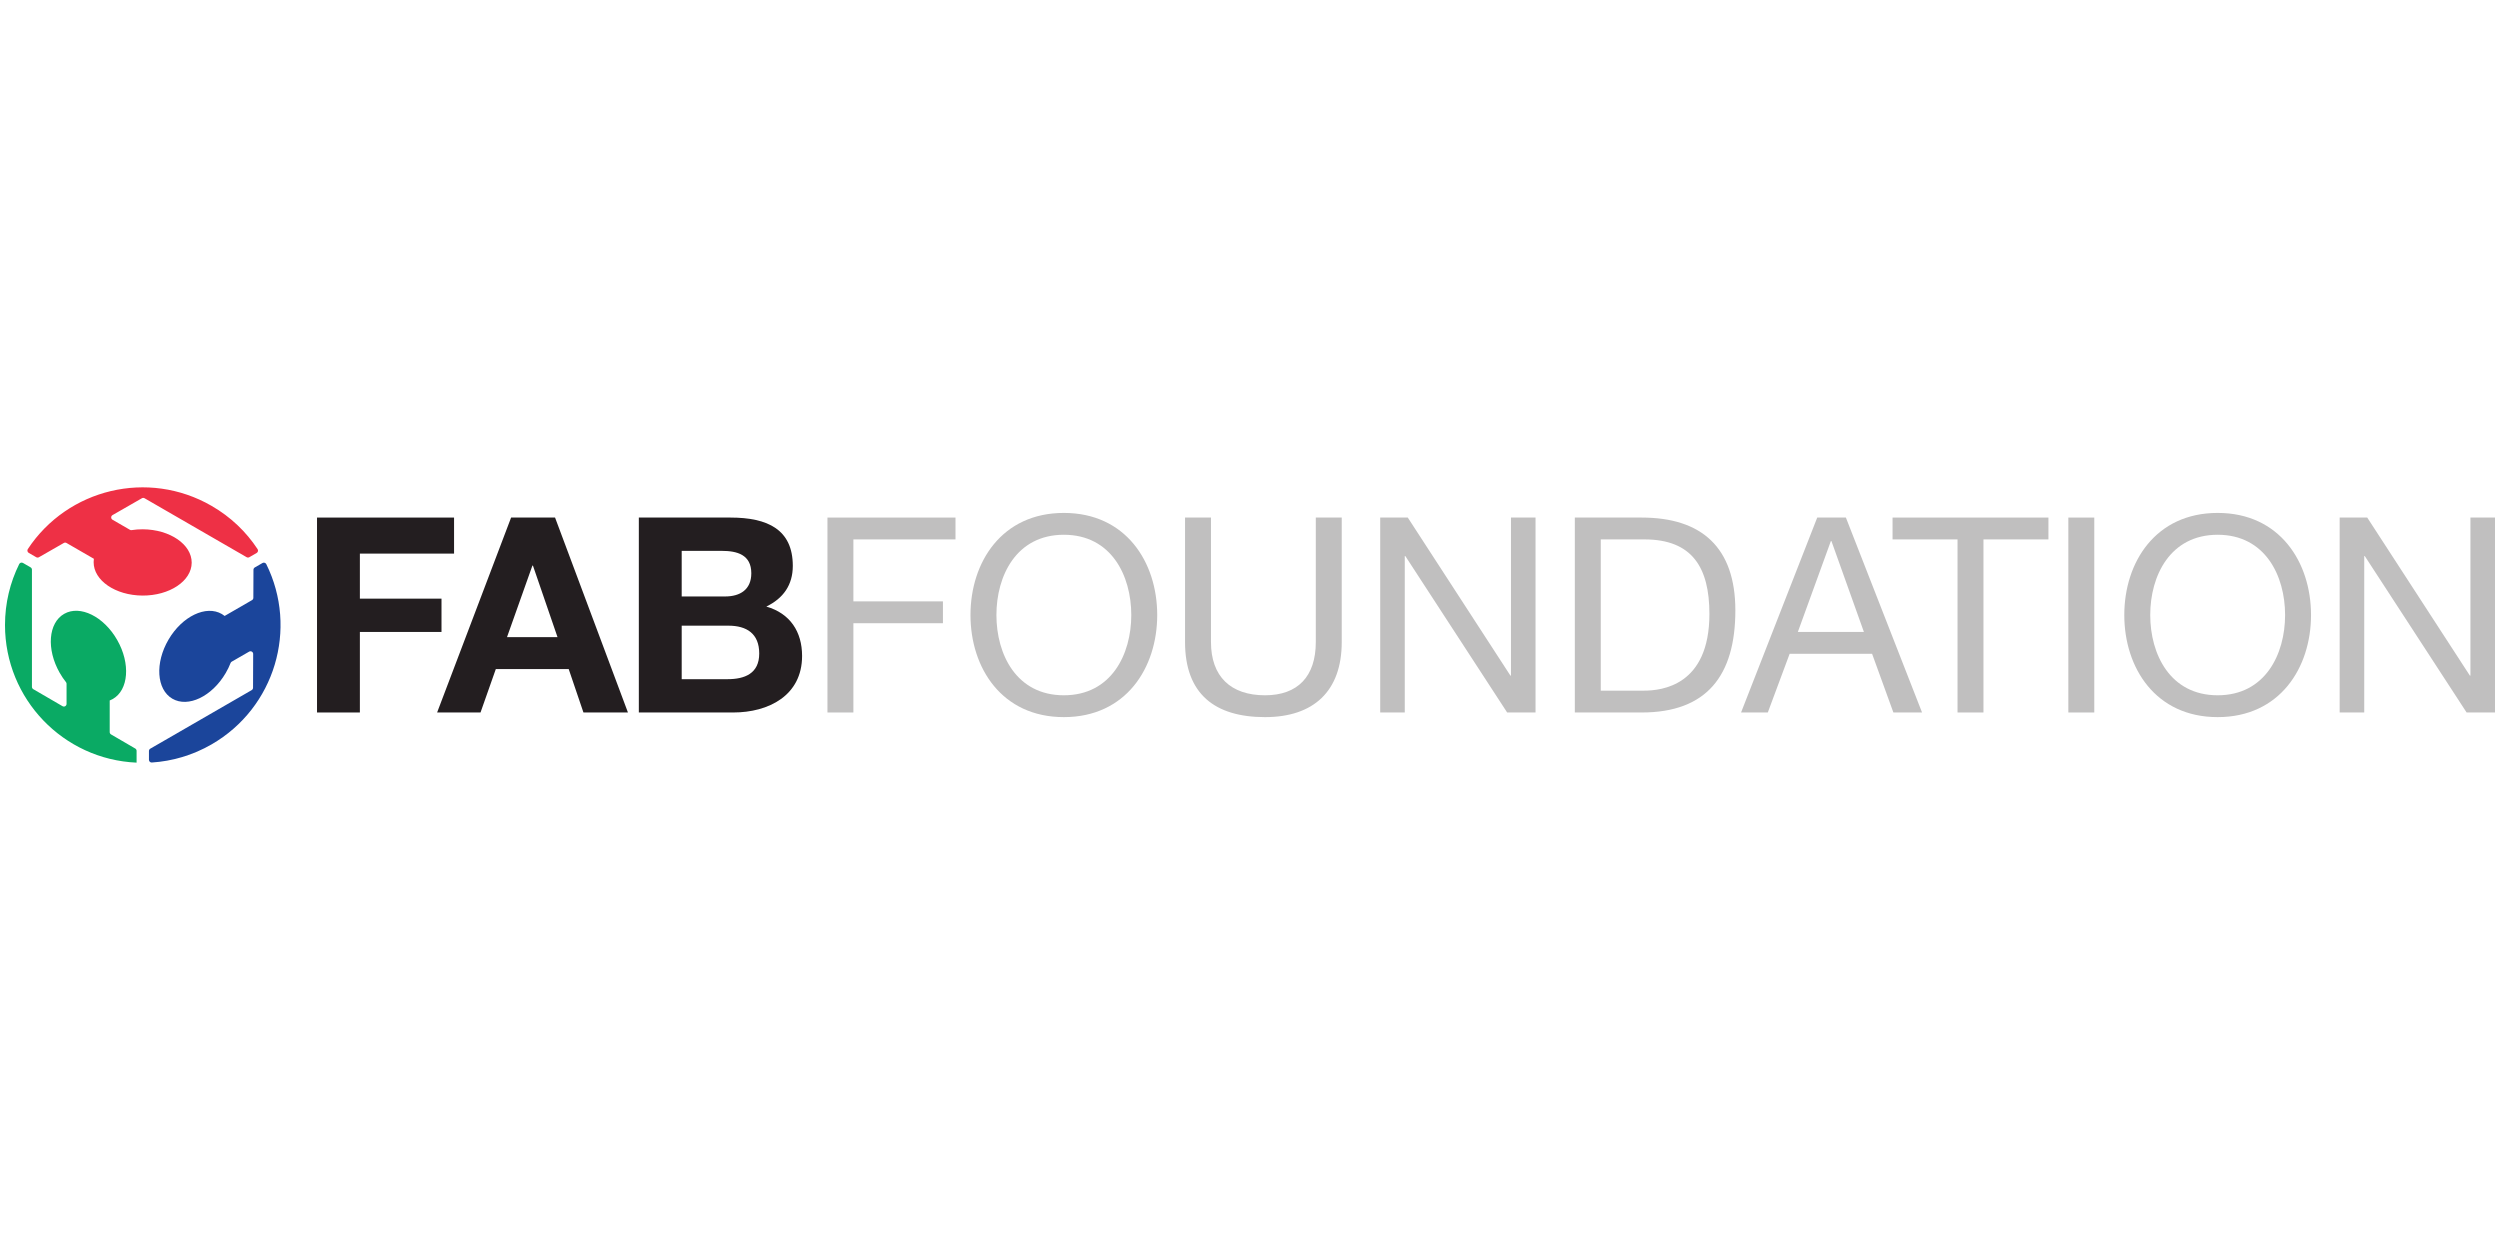
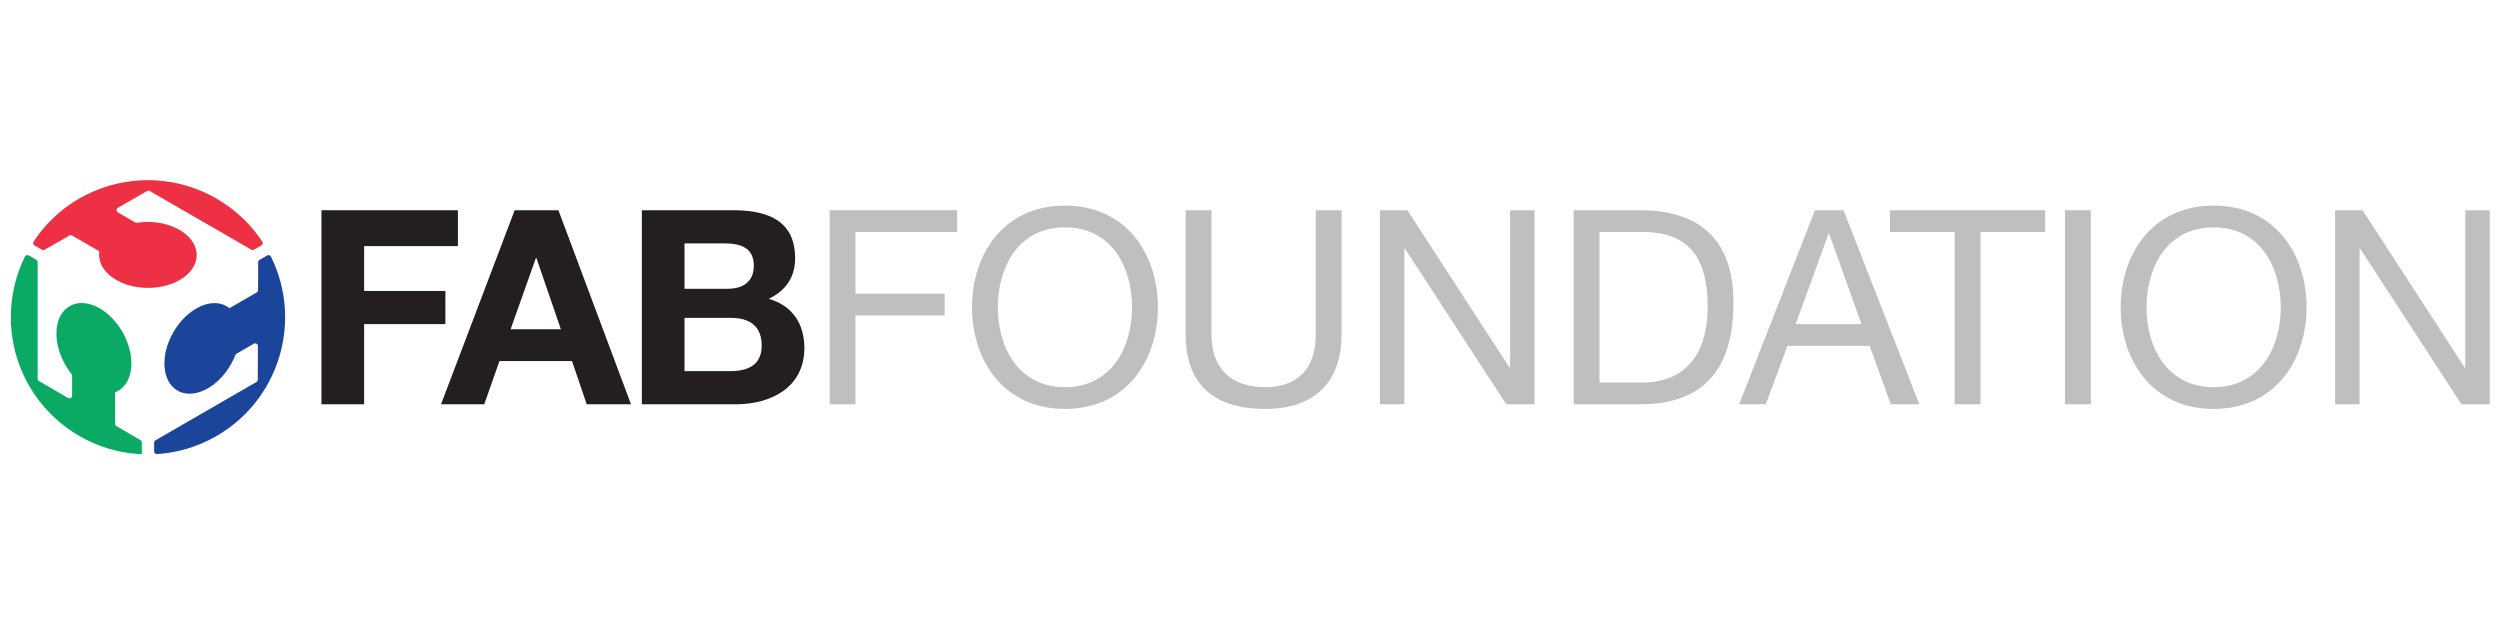
- <svg xmlns="http://www.w3.org/2000/svg" version="1.1" id="Layer_2" x="0px" y="0px" width="500px" height="250px" viewBox="0 0 500 250" enable-background="new 0 0 500 250" xml:space="preserve">
+ <svg xmlns="http://www.w3.org/2000/svg" version="1.1" id="fabfoundation" x="0px" y="0px" width="529.969px" height="134.481px" viewBox="0 0 529.969 134.481" enable-background="new 0 0 529.969 134.481" xml:space="preserve">
  <g>
-     <path fill="#0AAA64" d="M27.318,152.529v-2.359c0-0.191-0.101-0.367-0.266-0.463l-4.845-2.824   c-0.165-0.096-0.266-0.273-0.266-0.463v-6.325c0.203-0.081,0.408-0.172,0.601-0.285c3.184-1.805,3.588-7.093,0.906-11.797   c-2.674-4.71-7.427-7.059-10.607-5.247c-3.183,1.803-3.59,7.089-0.904,11.796c0.383,0.674,0.807,1.299,1.261,1.868   c0.074,0.093,0.114,0.205,0.114,0.324v4.021c0,0.414-0.449,0.672-0.806,0.464l-5.851-3.405c-0.165-0.096-0.267-0.273-0.267-0.464   v-23.434c0-0.192-0.102-0.369-0.268-0.465l-1.523-0.88c-0.269-0.155-0.619-0.054-0.756,0.224C2.019,116.496,1,120.625,1,125.008   C1,139.814,12.667,151.89,27.318,152.529" />
-     <path fill="#EE3045" d="M12.765,108.593c0.166-0.095,0.37-0.095,0.535,0.001l5.475,3.162c-0.032,0.219-0.047,0.443-0.047,0.669   c-0.022,3.659,4.345,6.652,9.762,6.689c5.416,0.03,9.827-2.908,9.849-6.569c0.021-3.657-4.353-6.648-9.767-6.687   c-0.771-0.005-1.524,0.052-2.245,0.165c-0.118,0.019-0.237-0.003-0.341-0.063l-3.48-2.012c-0.358-0.207-0.357-0.724,0.002-0.93   l5.872-3.369c0.166-0.095,0.37-0.095,0.535,0.001l20.415,11.791c0.166,0.096,0.37,0.096,0.536,0l1.468-0.848   c0.268-0.155,0.356-0.507,0.185-0.765c-2.283-3.466-5.37-6.446-9.209-8.658c-12.693-7.331-28.778-3.422-36.745,8.642   c-0.17,0.258-0.084,0.611,0.184,0.766l1.501,0.867c0.166,0.096,0.369,0.096,0.535,0.001L12.765,108.593z" />
-     <path fill="#1B459B" d="M50.67,119.564c-0.001,0.191-0.103,0.367-0.268,0.462l-5.475,3.164c-0.172-0.142-0.352-0.269-0.55-0.382   c-3.156-1.845-7.941,0.441-10.674,5.116c-2.735,4.675-2.397,9.963,0.76,11.811c3.156,1.849,7.935-0.439,10.672-5.118   c0.392-0.662,0.721-1.341,0.982-2.019c0.043-0.112,0.121-0.204,0.225-0.264l3.488-2.009c0.358-0.206,0.806,0.053,0.804,0.467   l-0.026,6.766c-0.001,0.191-0.103,0.367-0.268,0.463l-20.281,11.713c-0.166,0.096-0.268,0.273-0.268,0.465v1.761   c0,0.31,0.263,0.563,0.573,0.543c4.093-0.265,8.172-1.445,11.962-3.631c12.66-7.314,17.326-23.127,10.931-36.045   c-0.138-0.278-0.487-0.38-0.756-0.226l-1.54,0.888c-0.165,0.095-0.268,0.272-0.268,0.463L50.67,119.564z" />
+     <path fill="#0AAA64" d="M30.067,96.29V93.8c0-0.201-0.107-0.388-0.281-0.489l-5.112-2.98c-0.174-0.101-0.281-0.288-0.281-0.489   v-6.674c0.214-0.086,0.431-0.182,0.634-0.301c3.36-1.904,3.787-7.484,0.956-12.449c-2.822-4.97-7.837-7.449-11.192-5.537   c-3.359,1.903-3.788,7.48-0.954,12.447c0.404,0.711,0.852,1.371,1.33,1.971c0.078,0.098,0.12,0.217,0.12,0.342v4.243   c0,0.437-0.473,0.709-0.851,0.489l-6.175-3.593C8.087,80.68,7.98,80.493,7.98,80.292V55.564c0-0.202-0.108-0.389-0.283-0.49   L6.09,54.146c-0.284-0.164-0.653-0.057-0.798,0.237c-1.921,3.884-2.997,8.241-2.997,12.866   C2.295,82.872,14.606,95.615,30.067,96.29" />
+     <path fill="#EE3045" d="M14.709,49.927c0.175-0.1,0.39-0.1,0.565,0.001l5.777,3.337c-0.034,0.231-0.049,0.468-0.049,0.706   c-0.023,3.861,4.585,7.02,10.301,7.059c5.715,0.032,10.37-3.069,10.393-6.931c0.022-3.859-4.593-7.015-10.307-7.056   c-0.814-0.005-1.608,0.055-2.369,0.174c-0.125,0.02-0.25-0.003-0.36-0.066l-3.672-2.123c-0.378-0.218-0.377-0.764,0.002-0.981   l6.196-3.555c0.175-0.1,0.39-0.1,0.565,0.001l21.543,12.442c0.175,0.101,0.391,0.101,0.566,0l1.549-0.894   c0.283-0.163,0.375-0.535,0.196-0.807c-2.409-3.658-5.666-6.801-9.717-9.136c-13.394-7.736-30.367-3.611-38.774,9.119   c-0.18,0.272-0.089,0.645,0.194,0.808l1.584,0.915c0.175,0.101,0.39,0.101,0.565,0.001L14.709,49.927z" />
+     <path fill="#1B459B" d="M54.708,61.504c-0.001,0.201-0.108,0.387-0.283,0.488l-5.778,3.339c-0.182-0.15-0.371-0.284-0.58-0.404   c-3.331-1.947-8.379,0.465-11.263,5.398c-2.886,4.933-2.53,10.513,0.802,12.463c3.331,1.951,8.373-0.464,11.261-5.401   c0.413-0.699,0.761-1.415,1.036-2.131c0.045-0.118,0.128-0.215,0.237-0.278l3.68-2.12c0.378-0.218,0.85,0.056,0.849,0.493   l-0.027,7.14c-0.001,0.201-0.109,0.387-0.283,0.488L32.958,93.34c-0.175,0.101-0.283,0.288-0.283,0.49v1.858   c0,0.328,0.277,0.594,0.604,0.573c4.319-0.28,8.624-1.524,12.623-3.832c13.359-7.718,18.282-24.404,11.534-38.036   c-0.145-0.293-0.514-0.401-0.797-0.238l-1.625,0.937c-0.175,0.101-0.282,0.287-0.283,0.488L54.708,61.504z" />
    <g>
      <g>
-         <path fill="#231E20" d="M63.403,103.513h27.409v7.207H71.975v9.009H88.3v6.661H71.975v16.107h-8.572V103.513z" />
-         <path fill="#231E20" d="M102.22,103.513h8.791l14.578,38.984h-8.9l-2.948-8.681H99.162l-3.058,8.681h-8.681L102.22,103.513z      M101.401,127.427h10.101l-4.914-14.305h-0.109L101.401,127.427z" />
-         <path fill="#231E20" d="M127.768,103.513h18.345c7.425,0,12.448,2.403,12.448,9.664c0,3.822-1.911,6.497-5.296,8.135     c4.75,1.365,7.152,5.023,7.152,9.882c0,7.917-6.716,11.302-13.759,11.302h-18.891V103.513z M136.34,119.292h8.681     c3.003,0,5.241-1.365,5.241-4.641c0-3.713-2.839-4.477-5.897-4.477h-8.026V119.292z M136.34,135.835h9.172     c3.385,0,6.333-1.092,6.333-5.132c0-3.985-2.511-5.569-6.169-5.569h-9.336V135.835z" />
-         <path fill="#C0BFBF" d="M165.492,103.513h25.607v4.368h-20.42v12.394h17.908v4.368h-17.908v17.854h-5.187V103.513z" />
-         <path fill="#C0BFBF" d="M212.77,102.584c12.394,0,18.673,9.828,18.673,20.42c0,10.592-6.279,20.42-18.673,20.42     c-12.394,0-18.673-9.828-18.673-20.42C194.098,112.412,200.376,102.584,212.77,102.584z M212.77,139.056     c9.5,0,13.486-8.19,13.486-16.052c0-7.862-3.986-16.052-13.486-16.052c-9.501,0-13.486,8.19-13.486,16.052     C199.284,130.867,203.27,139.056,212.77,139.056z" />
-         <path fill="#C0BFBF" d="M268.348,128.41c0,9.828-5.624,15.015-15.342,15.015c-10.046,0-15.998-4.641-15.998-15.015v-24.897h5.187     v24.897c0,6.88,3.931,10.647,10.811,10.647c6.551,0,10.155-3.767,10.155-10.647v-24.897h5.187V128.41z" />
-         <path fill="#C0BFBF" d="M276.041,103.513h5.515l20.529,31.613h0.109v-31.613h4.914v38.984h-5.679l-20.365-31.285h-0.109v31.285     h-4.914V103.513z" />
-         <path fill="#C0BFBF" d="M314.966,103.513h13.377c12.012,0,18.728,6.006,18.728,18.564c0,13.049-5.733,20.42-18.728,20.42h-13.377     V103.513z M320.153,138.129h8.626c3.549,0,13.104-0.983,13.104-15.343c0-9.281-3.44-14.905-12.995-14.905h-8.735V138.129z" />
-         <path fill="#C0BFBF" d="M363.445,103.513h5.733l15.232,38.984h-5.733l-4.259-11.739h-16.488l-4.368,11.739h-5.35L363.445,103.513     z M359.569,126.39h13.213l-6.497-18.182h-0.11L359.569,126.39z" />
-         <path fill="#C0BFBF" d="M391.506,107.881h-12.995v-4.368h31.176v4.368h-12.994v34.615h-5.187V107.881z" />
-         <path fill="#C0BFBF" d="M413.67,103.513h5.186v38.984h-5.186V103.513z" />
-         <path fill="#C0BFBF" d="M443.532,102.584c12.394,0,18.673,9.828,18.673,20.42c0,10.592-6.279,20.42-18.673,20.42     c-12.394,0-18.673-9.828-18.673-20.42C424.859,112.412,431.138,102.584,443.532,102.584z M443.532,139.056     c9.501,0,13.487-8.19,13.487-16.052c0-7.862-3.986-16.052-13.487-16.052c-9.5,0-13.486,8.19-13.486,16.052     C430.046,130.867,434.032,139.056,443.532,139.056z" />
-         <path fill="#C0BFBF" d="M467.933,103.513h5.515l20.529,31.613h0.109v-31.613H499v38.984h-5.679l-20.365-31.285h-0.109v31.285     h-4.914V103.513z" />
+         <path fill="#231E20" d="M68.144,44.567h28.922v7.605H77.19v9.506h17.226v7.029H77.19v16.996h-9.046V44.567z" />
+         <path fill="#231E20" d="M109.104,44.567h9.276l15.383,41.136h-9.391l-3.111-9.161h-15.383l-3.226,9.161h-9.161L109.104,44.567z      M108.24,69.801h10.658l-5.185-15.094h-0.115L108.24,69.801z" />
+         <path fill="#231E20" d="M136.063,44.567h19.358c7.835,0,13.136,2.535,13.136,10.198c0,4.033-2.017,6.856-5.588,8.584     c5.012,1.44,7.547,5.3,7.547,10.428c0,8.354-7.087,11.926-14.519,11.926h-19.935V44.567z M145.108,61.217h9.16     c3.169,0,5.531-1.44,5.531-4.897c0-3.918-2.996-4.724-6.222-4.724h-8.469V61.217z M145.108,78.674h9.679     c3.572,0,6.683-1.152,6.683-5.416c0-4.206-2.65-5.876-6.51-5.876h-9.852V78.674z" />
+         <path fill="#C0BFBF" d="M175.87,44.567h27.021v4.609h-21.547v13.078h18.897v4.609h-18.897v18.84h-5.473V44.567z" />
+         <path fill="#C0BFBF" d="M225.759,43.587c13.078,0,19.704,10.371,19.704,21.548c0,11.177-6.626,21.547-19.704,21.547     c-13.079,0-19.704-10.371-19.704-21.547C206.055,53.958,212.68,43.587,225.759,43.587z M225.759,82.073     c10.024,0,14.23-8.642,14.23-16.938c0-8.297-4.206-16.939-14.23-16.939c-10.025,0-14.231,8.642-14.231,16.939     C211.528,73.431,215.734,82.073,225.759,82.073z" />
+         <path fill="#C0BFBF" d="M284.405,70.838c0,10.371-5.934,15.844-16.189,15.844c-10.601,0-16.881-4.897-16.881-15.844V44.567h5.473     v26.272c0,7.26,4.148,11.235,11.408,11.235c6.913,0,10.716-3.975,10.716-11.235V44.567h5.473V70.838z" />
+         <path fill="#C0BFBF" d="M292.523,44.567h5.819l21.663,33.358h0.115V44.567h5.186v41.136h-5.992l-21.49-33.012h-0.115v33.012     h-5.186V44.567z" />
+         <path fill="#C0BFBF" d="M333.598,44.567h14.115c12.675,0,19.762,6.338,19.762,19.589c0,13.77-6.05,21.547-19.762,21.547h-14.115     V44.567z M339.071,81.094h9.103c3.745,0,13.827-1.037,13.827-16.19c0-9.794-3.63-15.728-13.712-15.728h-9.218V81.094z" />
+         <path fill="#C0BFBF" d="M384.753,44.567h6.05l16.074,41.136h-6.049l-4.494-12.387h-17.399l-4.61,12.387h-5.645L384.753,44.567z      M380.663,68.707h13.942l-6.856-19.185h-0.116L380.663,68.707z" />
+         <path fill="#C0BFBF" d="M414.364,49.176h-13.712v-4.609h32.897v4.609h-13.712v36.527h-5.473V49.176z" />
+         <path fill="#C0BFBF" d="M437.752,44.567h5.473v41.136h-5.473V44.567z" />
+         <path fill="#C0BFBF" d="M469.262,43.587c13.079,0,19.705,10.371,19.705,21.548c0,11.177-6.626,21.547-19.705,21.547     c-13.078,0-19.704-10.371-19.704-21.547C449.559,53.958,456.185,43.587,469.262,43.587z M469.262,82.073     c10.025,0,14.231-8.642,14.231-16.938c0-8.297-4.206-16.939-14.231-16.939c-10.024,0-14.23,8.642-14.23,16.939     C455.032,73.431,459.238,82.073,469.262,82.073z" />
+         <path fill="#C0BFBF" d="M495.011,44.567h5.819l21.663,33.358h0.115V44.567h5.186v41.136h-5.992l-21.49-33.012h-0.115v33.012     h-5.186V44.567z" />
      </g>
    </g>
  </g>
</svg>
